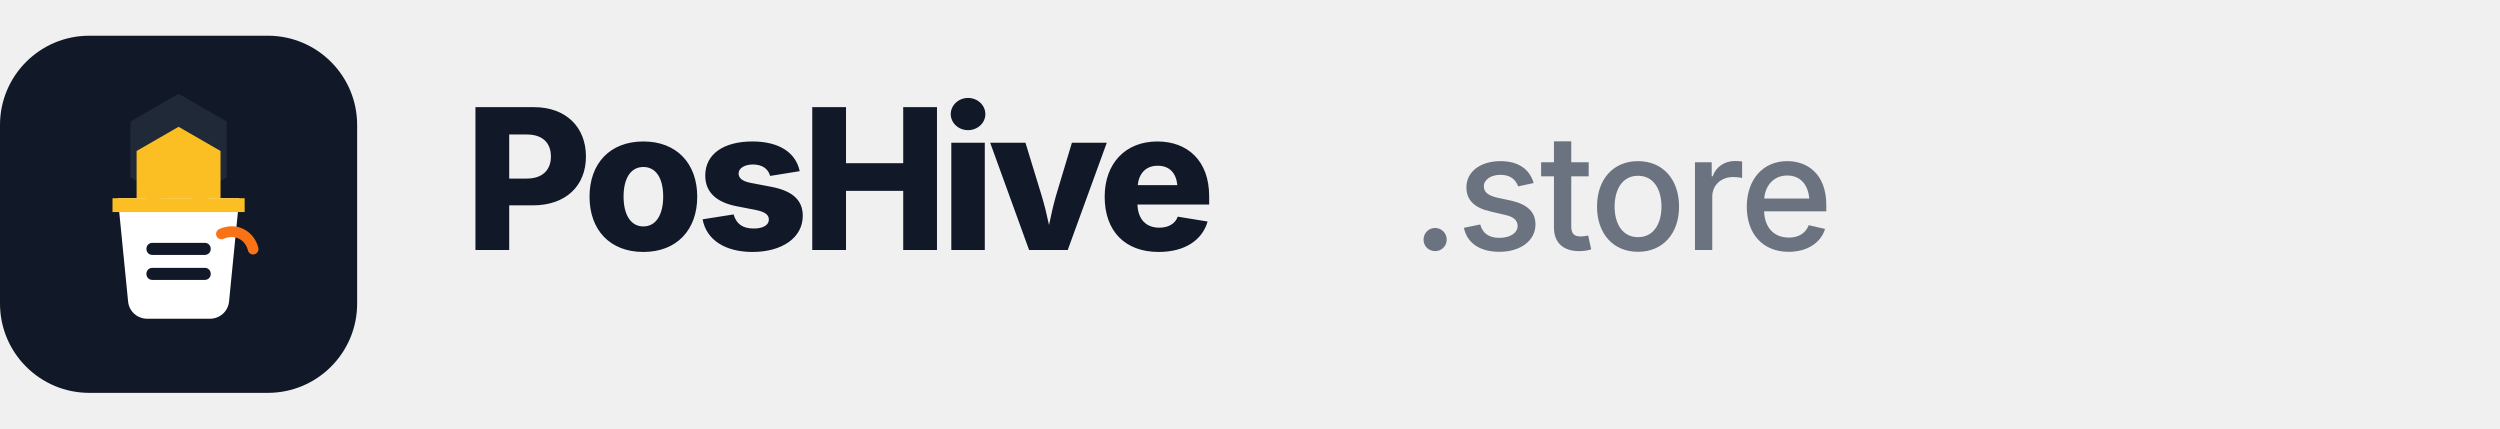
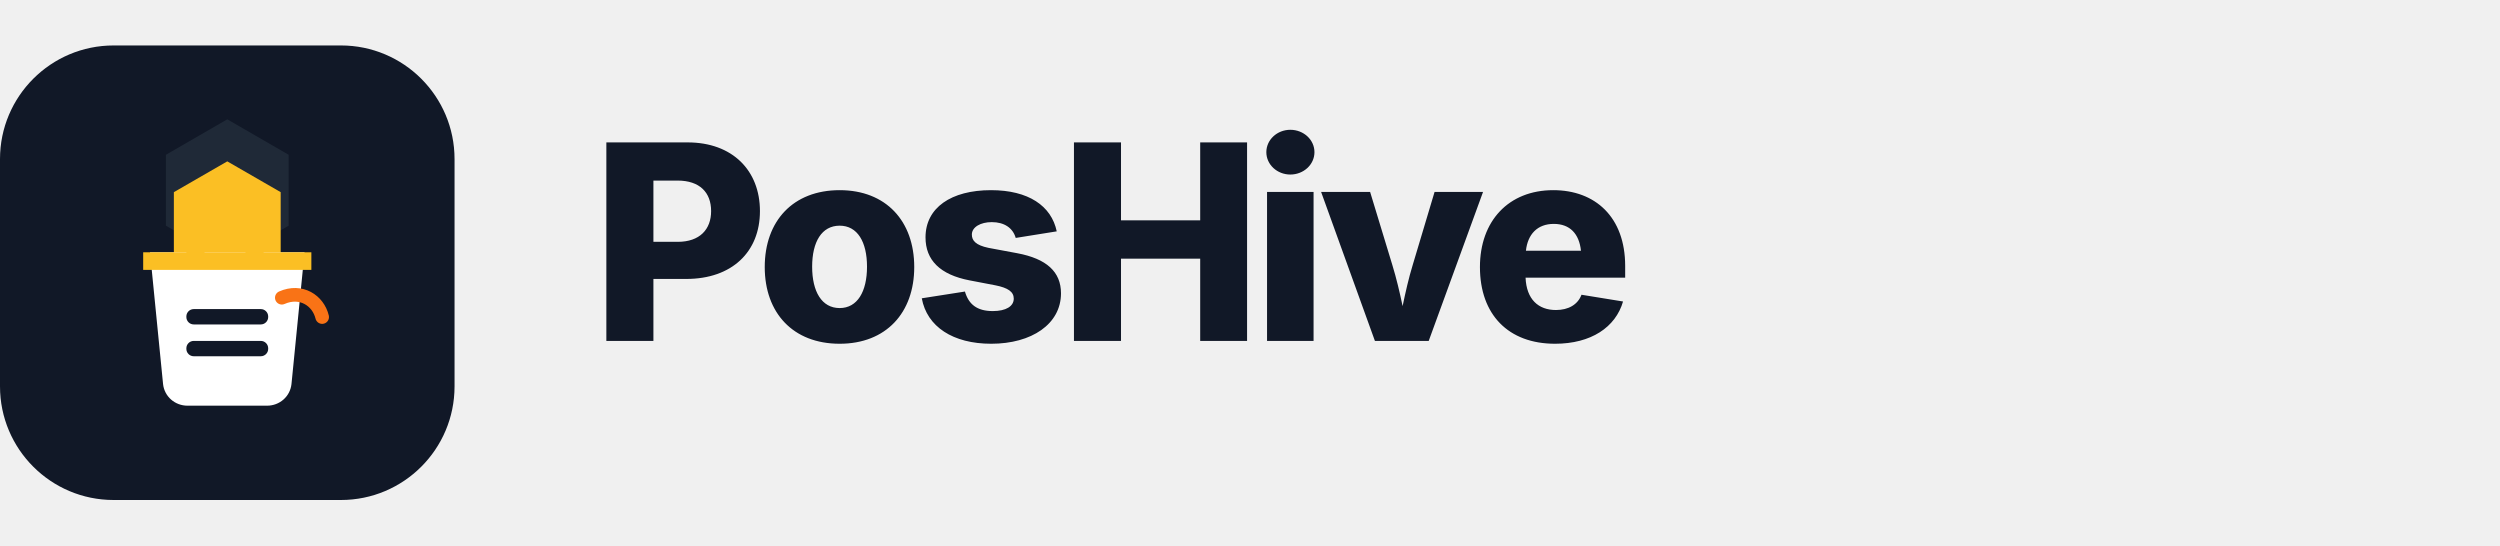
- <svg xmlns="http://www.w3.org/2000/svg" viewBox="0 0 280 48" fill="none" role="img" aria-label="PosHive.store">
+ <svg xmlns="http://www.w3.org/2000/svg" viewBox="0 0 220 48" fill="none" role="img" aria-label="PosHive">
  <g transform="translate(0,4)">
    <rect width="40" height="40" rx="10" fill="#111827" />
    <path d="M20 6.5l5.4 3.12v6.24L20 18.98l-5.4-3.12V9.62L20 6.5z" fill="#1F2937" />
    <path d="M20 10.2l4.7 2.71v5.42L20 21.04l-4.7-2.71v-5.42L20 10.2z" fill="#FBBF24" />
    <path d="M13.2 18.2h13.6l-1.15 11.6c-.12 1.1-1.05 1.9-2.15 1.9h-7c-1.1 0-2.03-.8-2.15-1.9L13.2 18.2z" fill="#FFFFFF" />
    <path d="M12.6 18.2h14.8v1.55H12.6V18.2z" fill="#FBBF24" />
    <path d="M17.2 18.2v-1.9c0-1.45 1.15-2.6 2.6-2.6s2.6 1.15 2.6 2.6v1.9" stroke="#FBBF24" stroke-width="1.6" stroke-linecap="round" fill="none" />
    <rect x="16.4" y="23.2" width="7.2" height="1.35" rx="0.65" fill="#111827" />
    <rect x="16.4" y="26" width="7.2" height="1.35" rx="0.65" fill="#111827" />
    <path d="M24.8 22.2c1.7-.75 3.2.25 3.55 1.7" stroke="#F97316" stroke-width="1.2" stroke-linecap="round" fill="none" />
  </g>
-   <text x="52" y="28" font-family="Inter, system-ui, -apple-system, sans-serif" font-size="22" font-weight="800" letter-spacing="-0.04em" fill="#111827">PosHive</text>
-   <text x="158" y="28" font-family="Inter, system-ui, -apple-system, sans-serif" font-size="18" font-weight="500" letter-spacing="-0.02em" fill="#6B7280">.store</text>
+   <text x="52" y="30" font-family="Inter, system-ui, -apple-system, sans-serif" font-size="24" font-weight="800" letter-spacing="-0.04em" fill="#111827">PosHive</text>
</svg>
